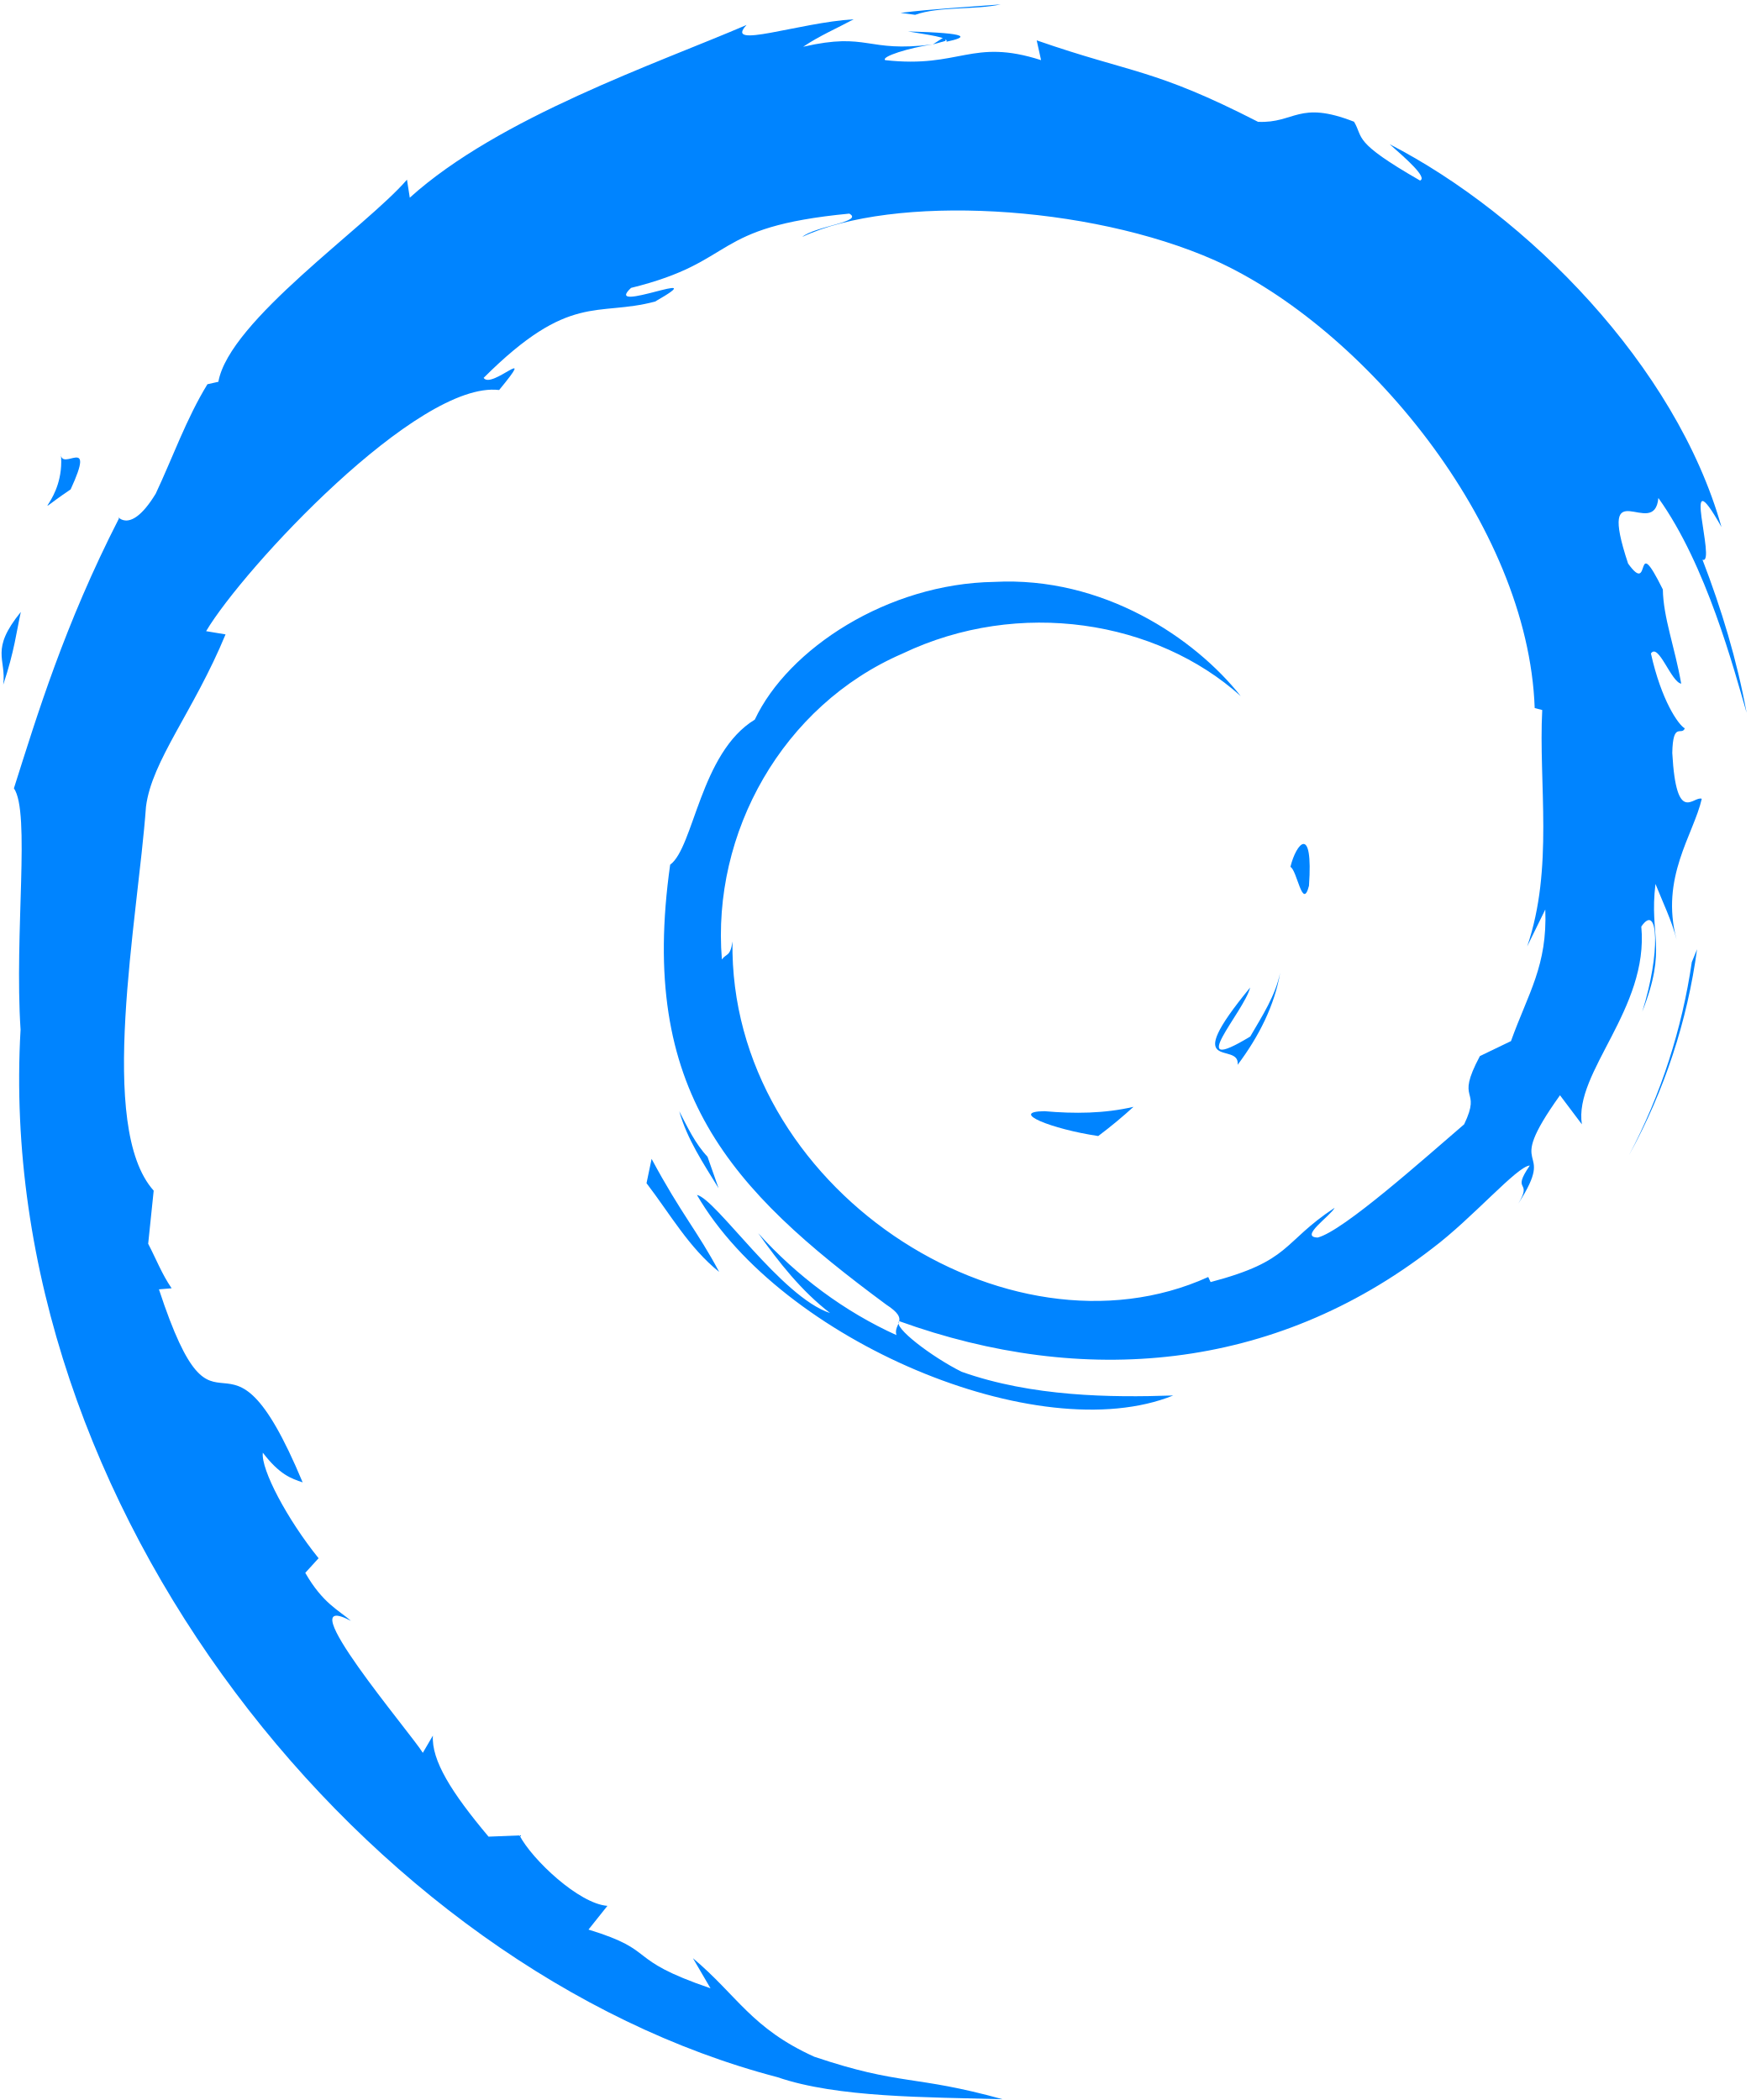
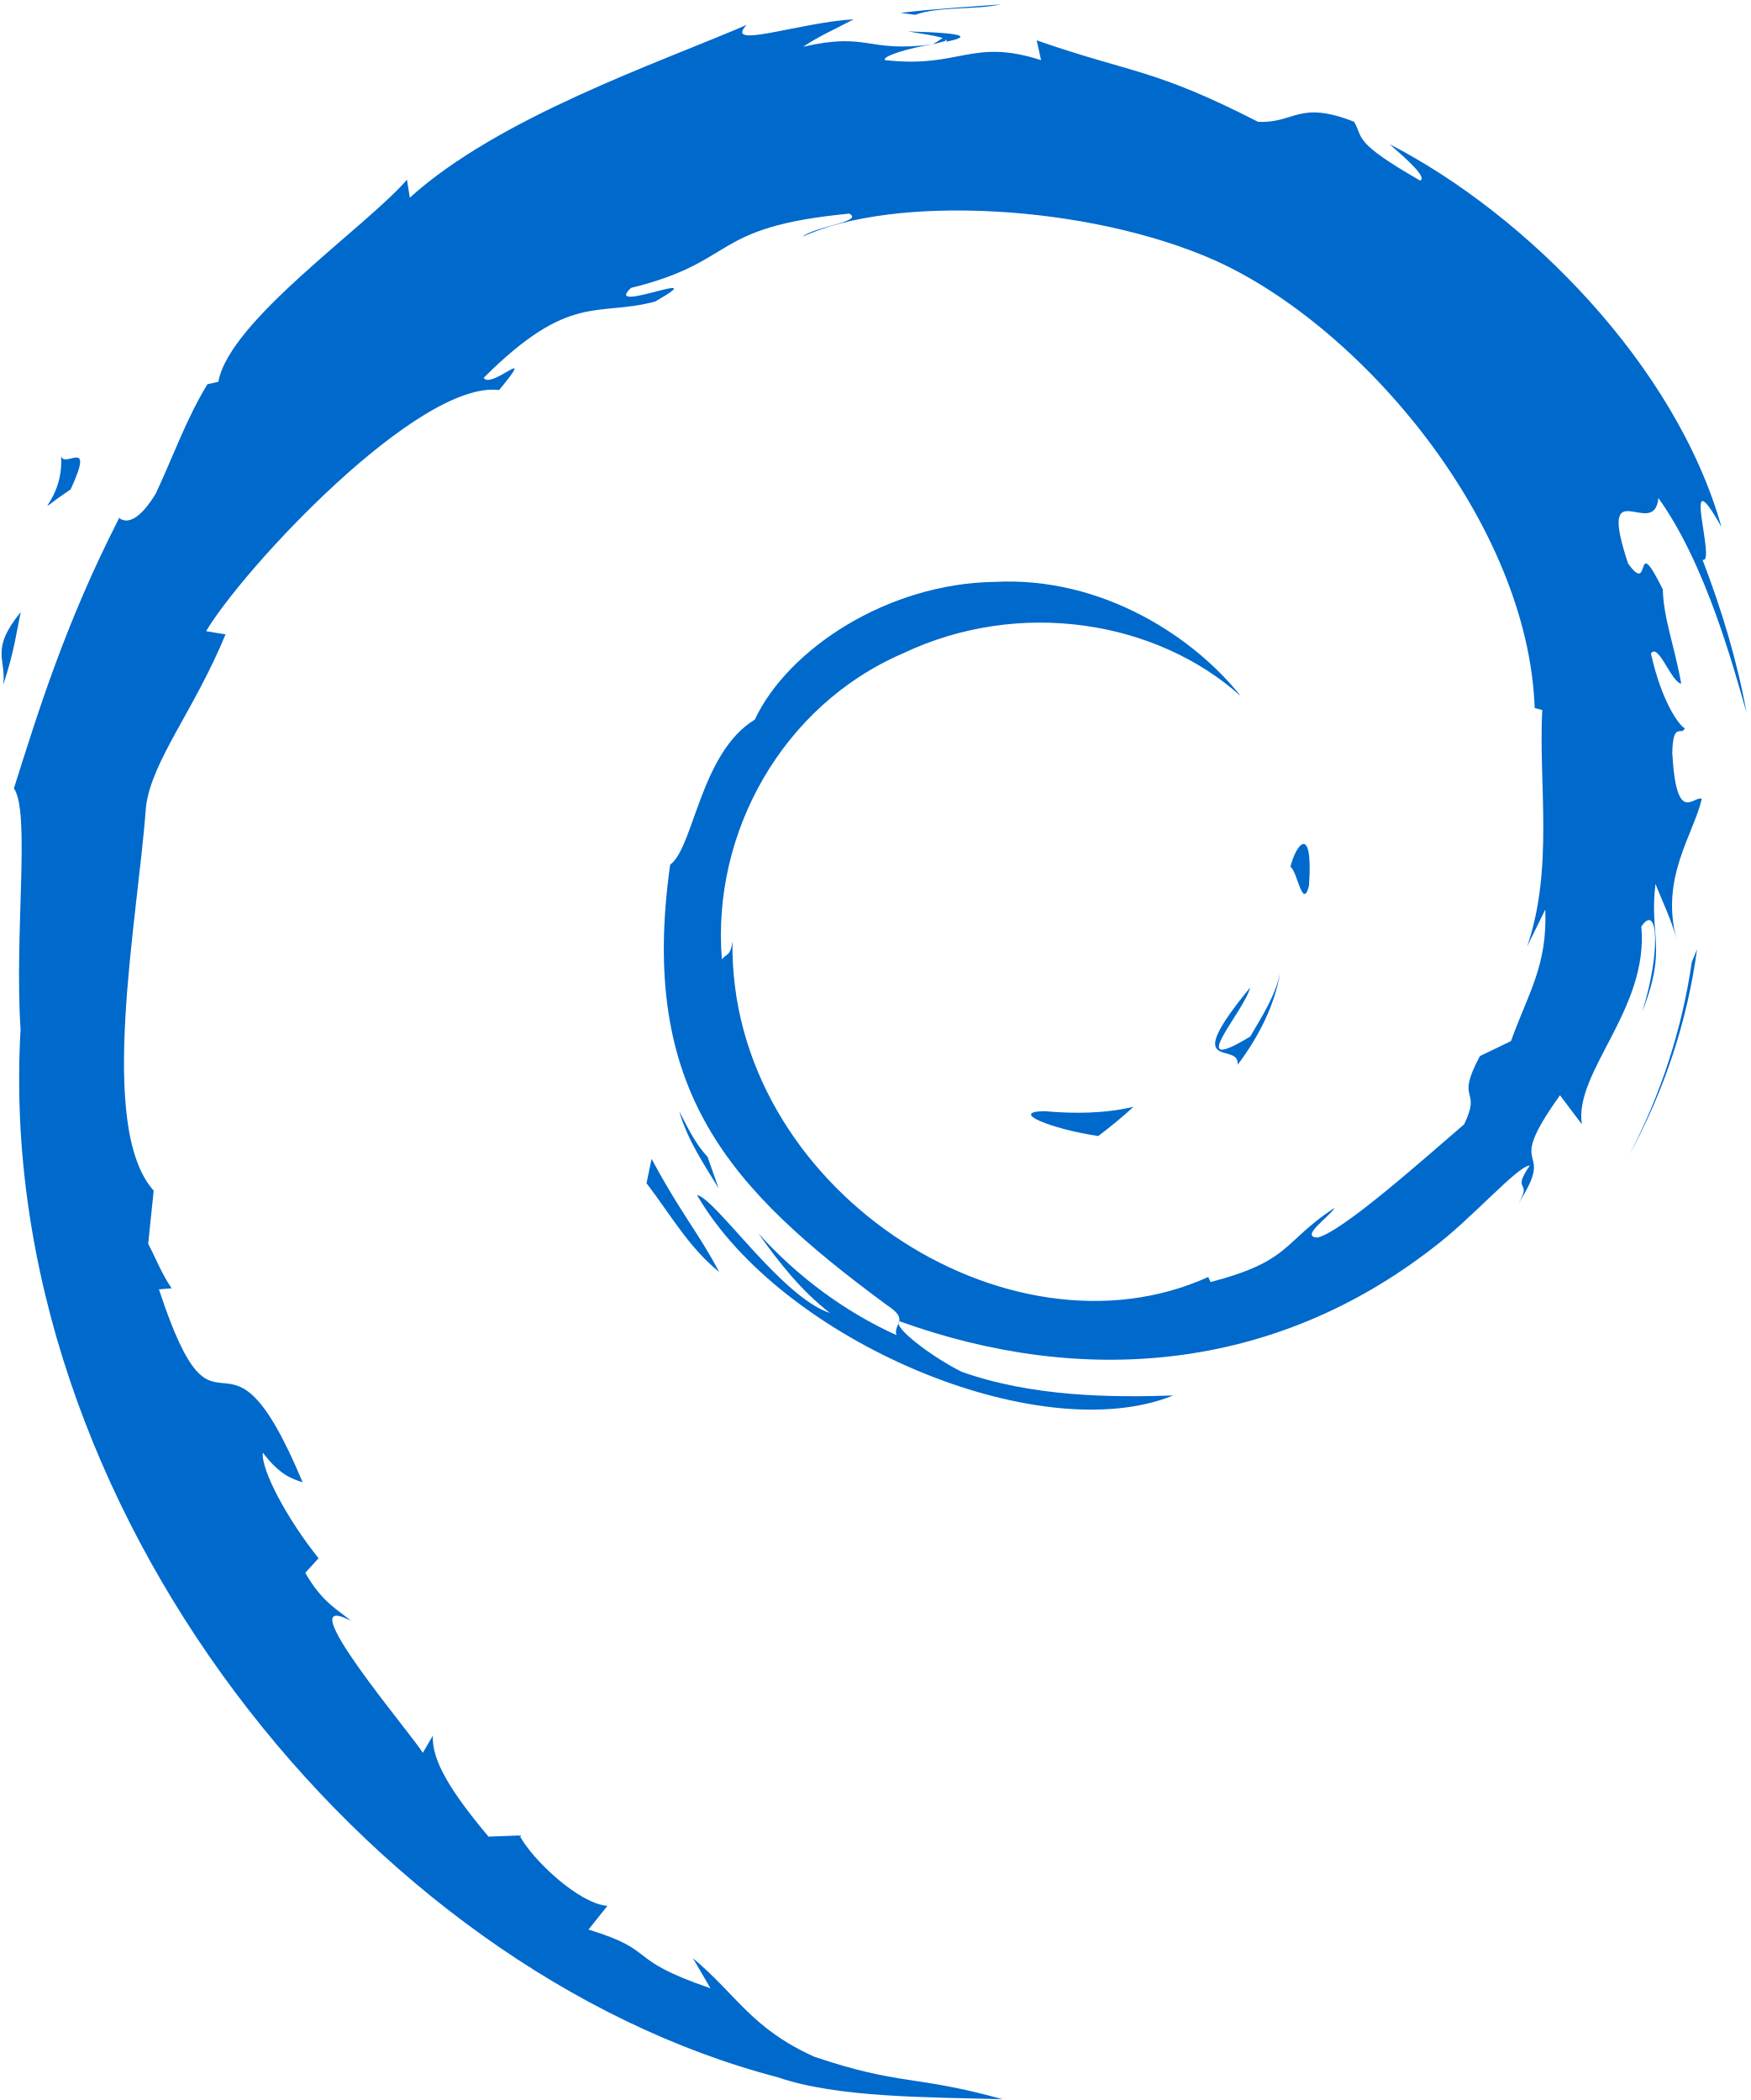
<svg width="20px" height="24px" viewBox="0 0 20 24">
-   <g fill="#0084FF">
+   <g fill="#0069CC">
    <path transform="translate(12.36583, 12.81616) scale(1, -1) translate(-12.36583, -12.81616) " d="M11.934,12.933 C11.522,12.928 12.011,12.729 12.548,12.649 C12.697,12.761 12.831,12.873 12.951,12.983 C12.617,12.905 12.276,12.903 11.934,12.933" />
    <path d="M14.141,11.116 C14.386,11.442 14.564,11.799 14.627,12.169 C14.572,11.905 14.424,11.678 14.285,11.439 C13.516,10.972 14.212,11.716 14.284,11.999 C13.458,10.995 14.171,11.397 14.141,11.116" transform="translate(14.25532, 11.64249) scale(1, -1) translate(-14.25532, -11.64249) " />
    <path transform="translate(14.85395, 9.931082) scale(1, -1) translate(-14.85395, -9.931082) " d="M14.956,9.739 C15.006,10.453 14.81,10.227 14.744,9.955 C14.821,9.916 14.882,9.451 14.956,9.739" />
    <path transform="translate(10.67358, 0.418033) scale(1, -1) translate(-10.67358, -0.418033) " d="M10.374,0.477 C10.594,0.439 10.849,0.41 10.813,0.359 C11.053,0.41 11.107,0.457 10.374,0.477" />
    <path transform="translate(10.73507, 0.492319) scale(1, -1) translate(-10.73507, -0.492319) " d="M10.813,0.577 L10.658,0.477 L10.802,0.517 L10.813,0.577" />
    <path d="M17.656,13.817 C17.681,13.175 17.462,12.864 17.264,12.313 L16.909,12.142 C16.618,11.597 16.937,11.796 16.729,11.362 C16.275,10.973 15.351,10.144 15.056,10.068 C14.839,10.073 15.202,10.314 15.249,10.408 C14.641,10.006 14.761,9.804 13.832,9.559 L13.805,9.617 C11.512,8.577 8.327,10.639 8.369,13.452 C8.344,13.274 8.299,13.318 8.248,13.246 C8.13,14.694 8.941,16.148 10.31,16.741 C11.648,17.38 13.217,17.118 14.176,16.256 C13.649,16.922 12.601,17.627 11.359,17.561 C10.142,17.542 9.004,16.796 8.624,15.987 C8.001,15.608 7.928,14.527 7.657,14.329 C7.291,11.738 8.344,10.619 10.125,9.302 C10.405,9.12 10.204,9.092 10.242,8.953 C9.65,9.221 9.108,9.624 8.663,10.118 C8.899,9.785 9.154,9.46 9.484,9.205 C8.926,9.388 8.181,10.51 7.963,10.555 C8.925,8.894 11.865,7.642 13.405,8.263 C12.693,8.238 11.788,8.249 10.987,8.534 C10.651,8.701 10.193,9.047 10.275,9.112 C12.377,8.354 14.547,8.538 16.365,9.944 C16.828,10.292 17.333,10.883 17.479,10.891 C17.26,10.572 17.517,10.738 17.348,10.456 C17.809,11.173 17.148,10.748 17.824,11.694 L18.074,11.362 C17.981,11.958 18.841,12.681 18.753,13.622 C18.95,13.91 18.973,13.312 18.764,12.65 C19.054,13.385 18.841,13.503 18.915,14.109 C18.996,13.905 19.102,13.688 19.156,13.473 C18.967,14.183 19.349,14.669 19.444,15.082 C19.351,15.122 19.153,14.768 19.107,15.606 C19.114,15.971 19.213,15.797 19.25,15.887 C19.176,15.928 18.982,16.207 18.863,16.743 C18.949,16.869 19.093,16.417 19.209,16.398 C19.134,16.824 19.005,17.149 18.999,17.475 C18.658,18.163 18.879,17.384 18.602,17.771 C18.239,18.863 18.903,18.024 18.948,18.52 C19.499,17.751 19.812,16.56 19.956,16.066 C19.846,16.668 19.669,17.251 19.452,17.815 C19.619,17.747 19.183,19.053 19.669,18.188 C19.15,20.032 17.446,21.755 15.878,22.563 C16.07,22.394 16.312,22.181 16.225,22.148 C15.446,22.596 15.583,22.631 15.471,22.82 C14.836,23.069 14.795,22.8 14.374,22.819 C13.177,23.432 12.946,23.367 11.845,23.75 L11.895,23.524 C11.102,23.779 10.971,23.428 10.114,23.524 C10.062,23.563 10.388,23.666 10.658,23.704 C9.891,23.606 9.927,23.849 9.177,23.677 C9.362,23.802 9.557,23.885 9.754,23.991 C9.129,23.954 8.262,23.64 8.53,23.926 C7.51,23.487 5.699,22.871 4.682,21.952 L4.65,22.158 C4.185,21.618 2.619,20.547 2.495,19.848 L2.37,19.82 C2.128,19.425 1.971,18.976 1.779,18.569 C1.462,18.048 1.314,18.368 1.359,18.286 C0.736,17.067 0.426,16.043 0.159,15.202 C0.349,14.928 0.163,13.548 0.235,12.444 C-0.078,6.99 4.203,1.695 8.883,0.472 C9.569,0.236 10.588,0.245 11.456,0.22 C10.432,0.503 10.3,0.37 9.303,0.706 C8.584,1.032 8.426,1.405 7.917,1.832 L8.118,1.488 C7.119,1.829 7.537,1.91 6.724,2.159 L6.94,2.43 C6.616,2.454 6.082,2.956 5.936,3.235 L5.582,3.221 C5.156,3.728 4.929,4.093 4.946,4.376 L4.831,4.179 C4.702,4.394 3.265,6.08 4.01,5.687 C3.872,5.809 3.688,5.886 3.488,6.236 L3.64,6.403 C3.281,6.848 2.98,7.418 3.003,7.609 C3.194,7.359 3.327,7.313 3.458,7.27 C2.553,9.438 2.502,7.39 1.816,9.476 L1.961,9.488 C1.85,9.649 1.783,9.825 1.693,9.997 L1.756,10.604 C1.105,11.33 1.574,13.695 1.668,14.992 C1.734,15.519 2.213,16.081 2.577,16.961 L2.355,16.998 C2.779,17.712 4.777,19.865 5.703,19.754 C6.151,20.298 5.614,19.756 5.526,19.893 C6.511,20.876 6.821,20.588 7.485,20.765 C8.202,21.175 6.87,20.604 7.21,20.921 C8.449,21.226 8.088,21.615 9.704,21.77 C9.875,21.676 9.309,21.626 9.167,21.504 C10.199,21.991 12.433,21.88 13.885,21.234 C15.569,20.474 17.461,18.23 17.535,16.119 L17.621,16.097 C17.578,15.257 17.754,14.287 17.449,13.395 L17.656,13.817" transform="translate(10.05756, 12.10565) scale(1, -1) translate(-10.05756, -12.10565) " />
    <path d="M7.445,14.536 L7.387,14.258 C7.658,13.904 7.872,13.521 8.217,13.244 C7.969,13.711 7.784,13.904 7.445,14.536" transform="translate(7.802226, 13.89016) scale(1, -1) translate(-7.802226, -13.89016) " />
    <path transform="translate(7.985994, 13.14013) scale(1, -1) translate(-7.985994, -13.14013) " d="M8.084,13.06 C7.941,13.213 7.856,13.397 7.761,13.58 C7.852,13.258 8.038,12.982 8.21,12.701 L8.084,13.06" />
    <path d="M19.39,13.202 L19.33,13.055 C19.219,12.296 18.98,11.545 18.613,10.849 C19.018,11.584 19.28,12.387 19.39,13.202" transform="translate(19.00175, 12.02529) scale(1, -1) translate(-19.00175, -12.02529) " />
    <path transform="translate(10.86151, 0.10963) scale(1, -1) translate(-10.86151, -0.10963) " d="M10.456,0.05 C10.734,0.149 11.139,0.104 11.434,0.169 C11.05,0.138 10.667,0.119 10.289,0.072 L10.456,0.05" />
    <path transform="translate(0.728738, 5.478085) scale(1, -1) translate(-0.728738, -5.478085) " d="M0.694,5.78 C0.758,5.208 0.248,4.986 0.807,5.363 C1.107,6.014 0.69,5.543 0.694,5.78" />
    <path transform="translate(0.127915, 7.408745) scale(1, -1) translate(-0.127915, -7.408745) " d="M0.037,6.993 C0.165,7.375 0.189,7.604 0.238,7.824 C-0.118,7.385 0.074,7.292 0.037,6.993" />
  </g>
</svg>
